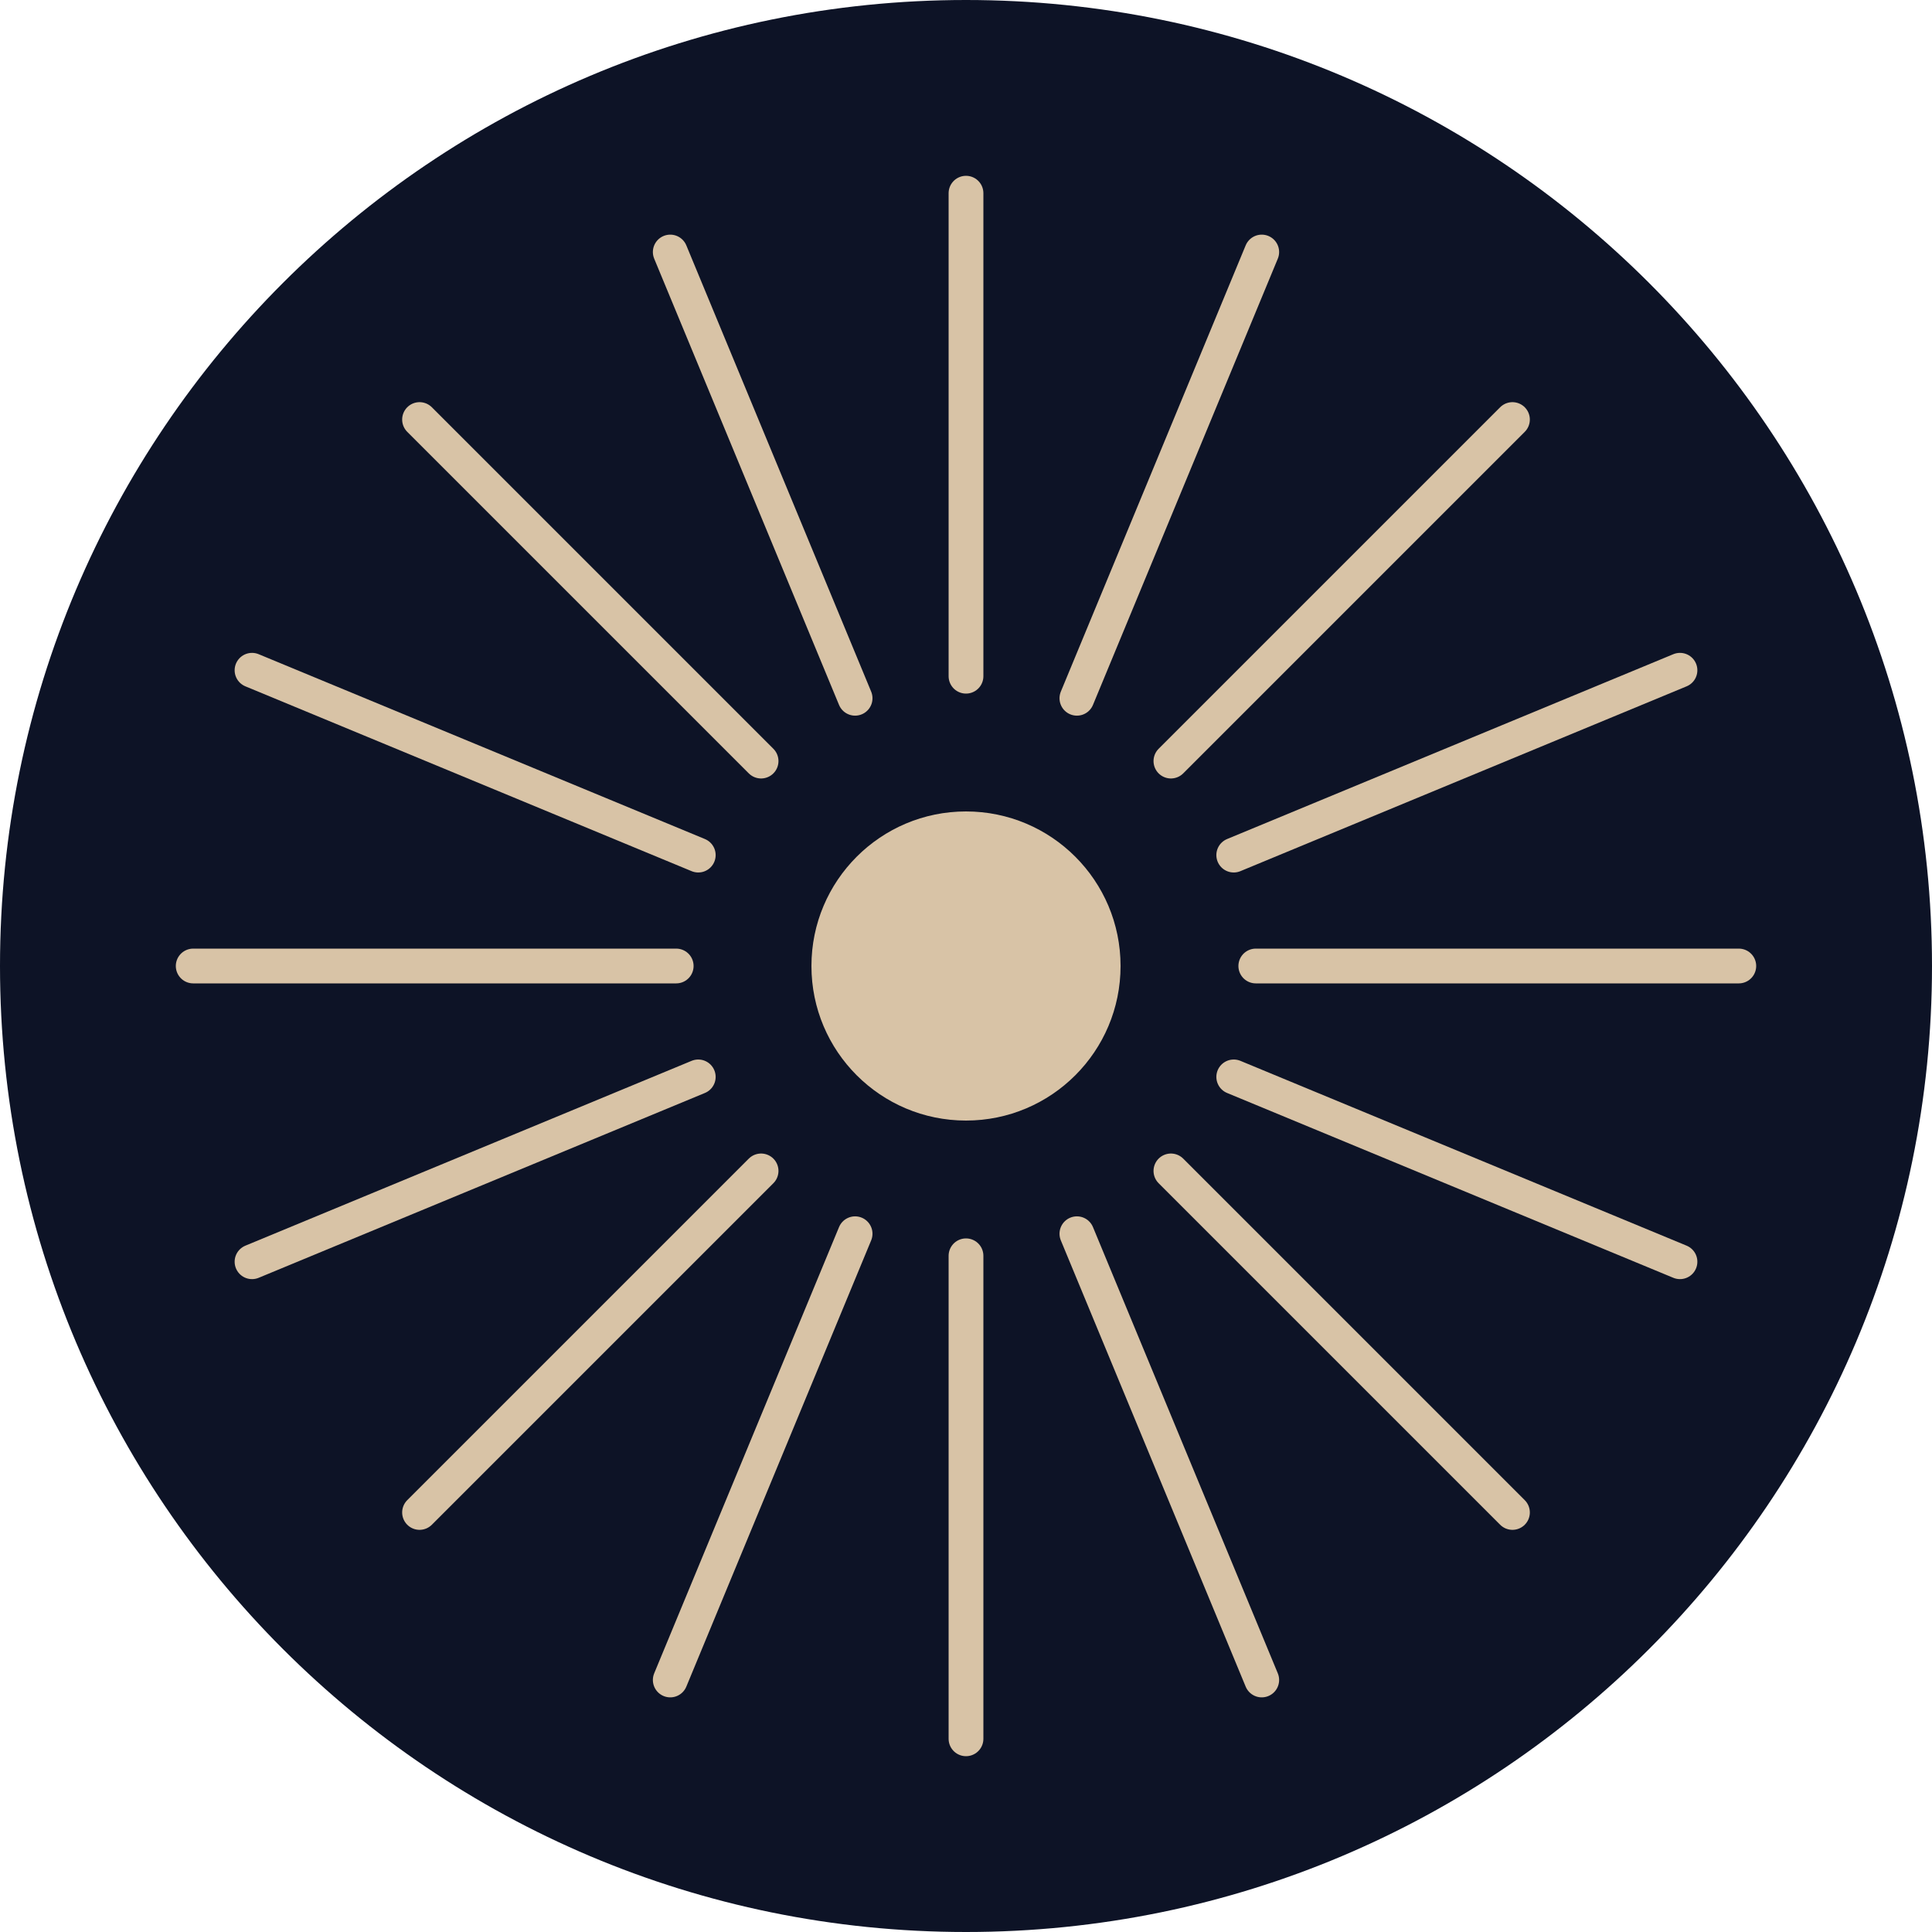
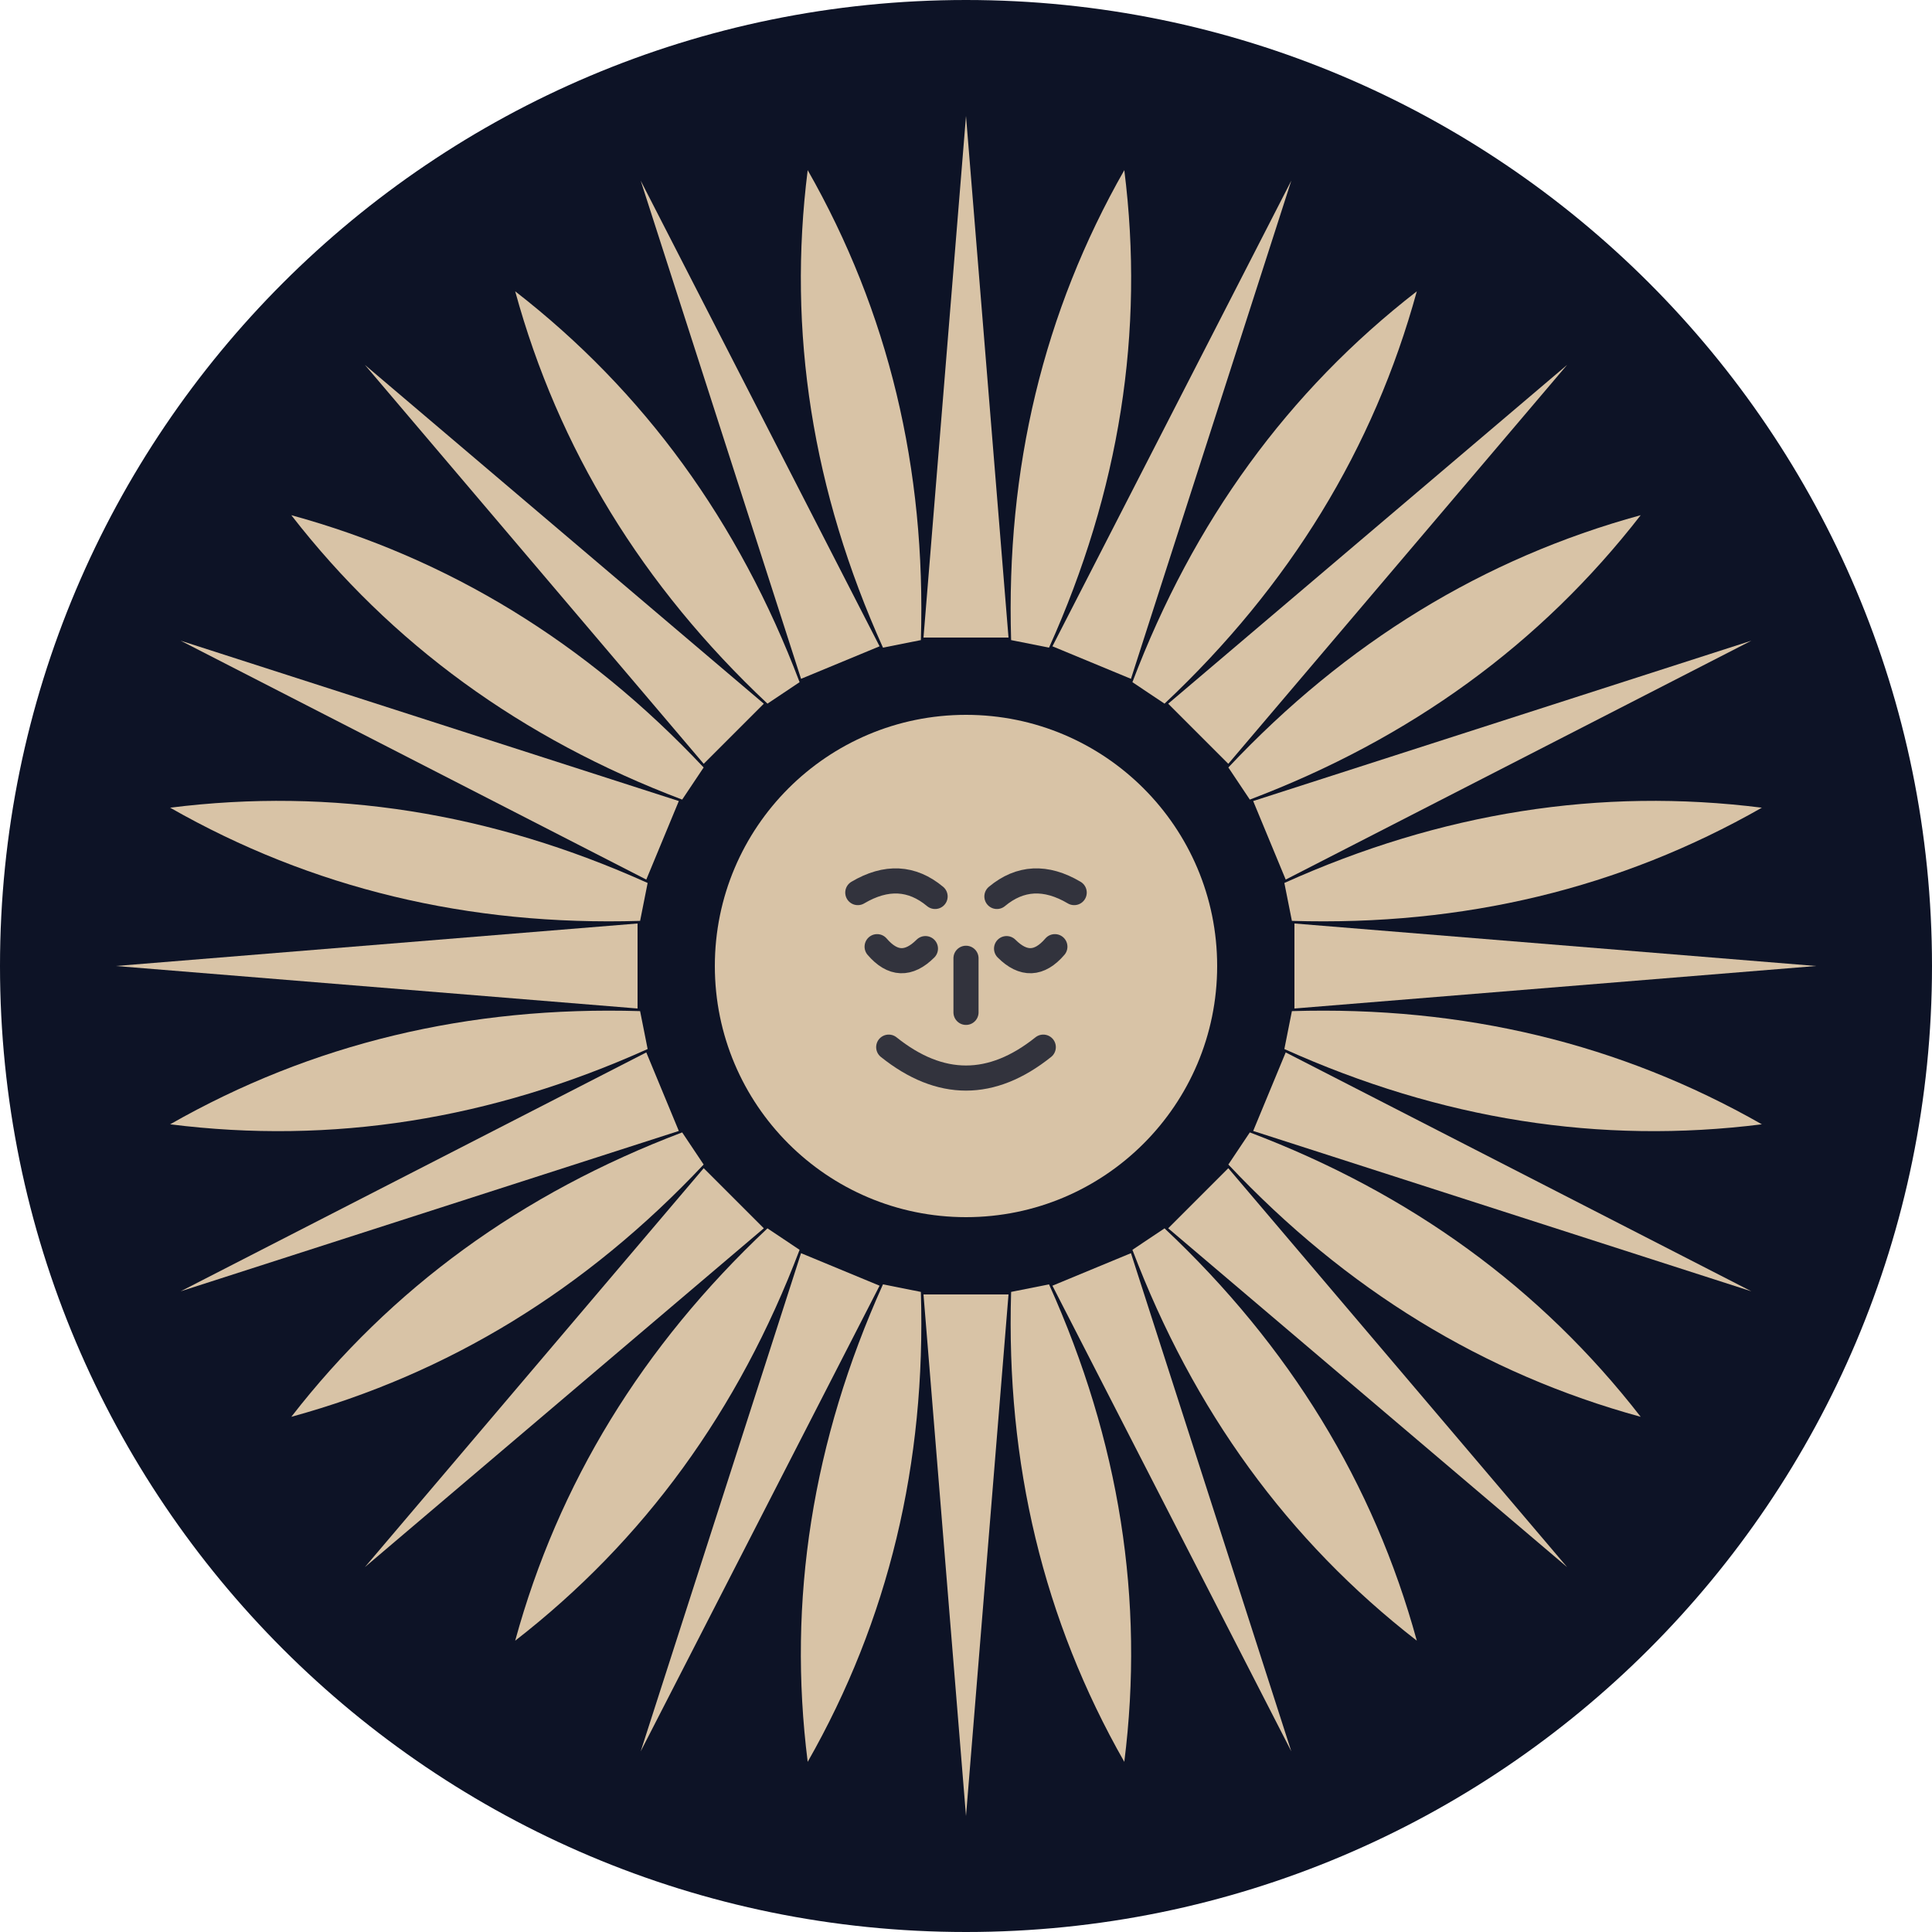
<svg xmlns="http://www.w3.org/2000/svg" viewBox="0 0 100 100">
  <circle cx="50" cy="50" r="50" fill="#0D1326" />
-   <g stroke="#D8C3A6" stroke-width="1.8" stroke-linecap="round">
-     <line x1="50" y1="35" x2="50" y2="10" transform="rotate(0 50 50)" />
-     <line x1="50" y1="35" x2="50" y2="10" transform="rotate(22.5 50 50)" />
-     <line x1="50" y1="35" x2="50" y2="10" transform="rotate(45 50 50)" />
-     <line x1="50" y1="35" x2="50" y2="10" transform="rotate(67.5 50 50)" />
-     <line x1="50" y1="35" x2="50" y2="10" transform="rotate(90 50 50)" />
-     <line x1="50" y1="35" x2="50" y2="10" transform="rotate(112.5 50 50)" />
-     <line x1="50" y1="35" x2="50" y2="10" transform="rotate(135 50 50)" />
-     <line x1="50" y1="35" x2="50" y2="10" transform="rotate(157.5 50 50)" />
-     <line x1="50" y1="35" x2="50" y2="10" transform="rotate(180 50 50)" />
-     <line x1="50" y1="35" x2="50" y2="10" transform="rotate(202.5 50 50)" />
-     <line x1="50" y1="35" x2="50" y2="10" transform="rotate(225 50 50)" />
-     <line x1="50" y1="35" x2="50" y2="10" transform="rotate(247.5 50 50)" />
-     <line x1="50" y1="35" x2="50" y2="10" transform="rotate(270 50 50)" />
-     <line x1="50" y1="35" x2="50" y2="10" transform="rotate(292.5 50 50)" />
-     <line x1="50" y1="35" x2="50" y2="10" transform="rotate(315 50 50)" />
-     <line x1="50" y1="35" x2="50" y2="10" transform="rotate(337.5 50 50)" />
+   <g fill="#D8C3A6">
+     <path d="M47.8 33 L50 6 L52.2 33 Z" transform="rotate(0 50 50)" />
+     <path d="M47.8 33 L50 6 L52.2 33 Z" transform="rotate(22.5 50 50)" />
+     <path d="M47.8 33 L50 6 L52.2 33 Z" transform="rotate(45 50 50)" />
+     <path d="M47.8 33 L50 6 L52.2 33 Z" transform="rotate(67.5 50 50)" />
+     <path d="M47.8 33 L50 6 L52.2 33 Z" transform="rotate(90 50 50)" />
+     <path d="M47.8 33 L50 6 L52.2 33 Z" transform="rotate(112.5 50 50)" />
+     <path d="M47.8 33 L50 6 L52.2 33 Z" transform="rotate(135 50 50)" />
+     <path d="M47.8 33 L50 6 L52.2 33 Z" transform="rotate(157.5 50 50)" />
+     <path d="M47.8 33 L50 6 L52.2 33 Z" transform="rotate(180 50 50)" />
+     <path d="M47.8 33 L50 6 L52.2 33 Z" transform="rotate(202.5 50 50)" />
+     <path d="M47.8 33 L50 6 L52.2 33 Z" transform="rotate(225 50 50)" />
+     <path d="M47.8 33 L50 6 L52.2 33 Z" transform="rotate(247.5 50 50)" />
+     <path d="M47.8 33 L50 6 L52.2 33 Z" transform="rotate(270 50 50)" />
+     <path d="M47.8 33 L50 6 L52.2 33 Z" transform="rotate(292.5 50 50)" />
+     <path d="M47.8 33 L50 6 L52.2 33 Z" transform="rotate(315 50 50)" />
+     <path d="M47.8 33 L50 6 L52.2 33 Z" transform="rotate(337.5 50 50)" />
+     <path d="M49 33 Q46 20 50 8 Q54 20 51 33 Z" transform="rotate(11.25 50 50)" />
+     <path d="M49 33 Q46 20 50 8 Q54 20 51 33 Z" transform="rotate(33.75 50 50)" />
+     <path d="M49 33 Q46 20 50 8 Q54 20 51 33 Z" transform="rotate(56.25 50 50)" />
+     <path d="M49 33 Q46 20 50 8 Q54 20 51 33 Z" transform="rotate(78.75 50 50)" />
+     <path d="M49 33 Q46 20 50 8 Q54 20 51 33 Z" transform="rotate(101.25 50 50)" />
+     <path d="M49 33 Q46 20 50 8 Q54 20 51 33 Z" transform="rotate(123.75 50 50)" />
+     <path d="M49 33 Q46 20 50 8 Q54 20 51 33 Z" transform="rotate(146.25 50 50)" />
+     <path d="M49 33 Q46 20 50 8 Q54 20 51 33 Z" transform="rotate(168.75 50 50)" />
+     <path d="M49 33 Q46 20 50 8 Q54 20 51 33 Z" transform="rotate(191.25 50 50)" />
+     <path d="M49 33 Q46 20 50 8 Q54 20 51 33 Z" transform="rotate(213.75 50 50)" />
+     <path d="M49 33 Q46 20 50 8 Q54 20 51 33 Z" transform="rotate(236.25 50 50)" />
+     <path d="M49 33 Q46 20 50 8 Q54 20 51 33 Z" transform="rotate(258.75 50 50)" />
+     <path d="M49 33 Q46 20 50 8 Q54 20 51 33 Z" transform="rotate(281.25 50 50)" />
+     <path d="M49 33 Q46 20 50 8 Q54 20 51 33 Z" transform="rotate(303.75 50 50)" />
+     <path d="M49 33 Q46 20 50 8 Q54 20 51 33 Z" transform="rotate(326.25 50 50)" />
+     <path d="M49 33 Q46 20 50 8 Q54 20 51 33 Z" transform="rotate(348.75 50 50)" />
  </g>
-   <circle cx="50" cy="50" r="8" fill="#D8C3A6" />
+   <circle cx="50" cy="50" r="13" fill="#D8C3A6" />
+   <g fill="none" stroke="#0D1326" stroke-width="1.3" stroke-linecap="round" stroke-linejoin="round" opacity="0.82">
+     <path d="M44.4 46.2 Q46.6 44.9 48.4 46.4" />
+     <path d="M51.6 46.4 Q53.4 44.9 55.6 46.2" />
+     <path d="M45.4 49 Q46.6 50.4 47.9 49.1" />
+     <path d="M52.1 49.1 Q53.4 50.4 54.6 49" />
+     <path d="M50 49.6 L50 52.4" />
+     <path d="M46 54.2 Q50 57.4 54 54.2" />
+   </g>
</svg>
